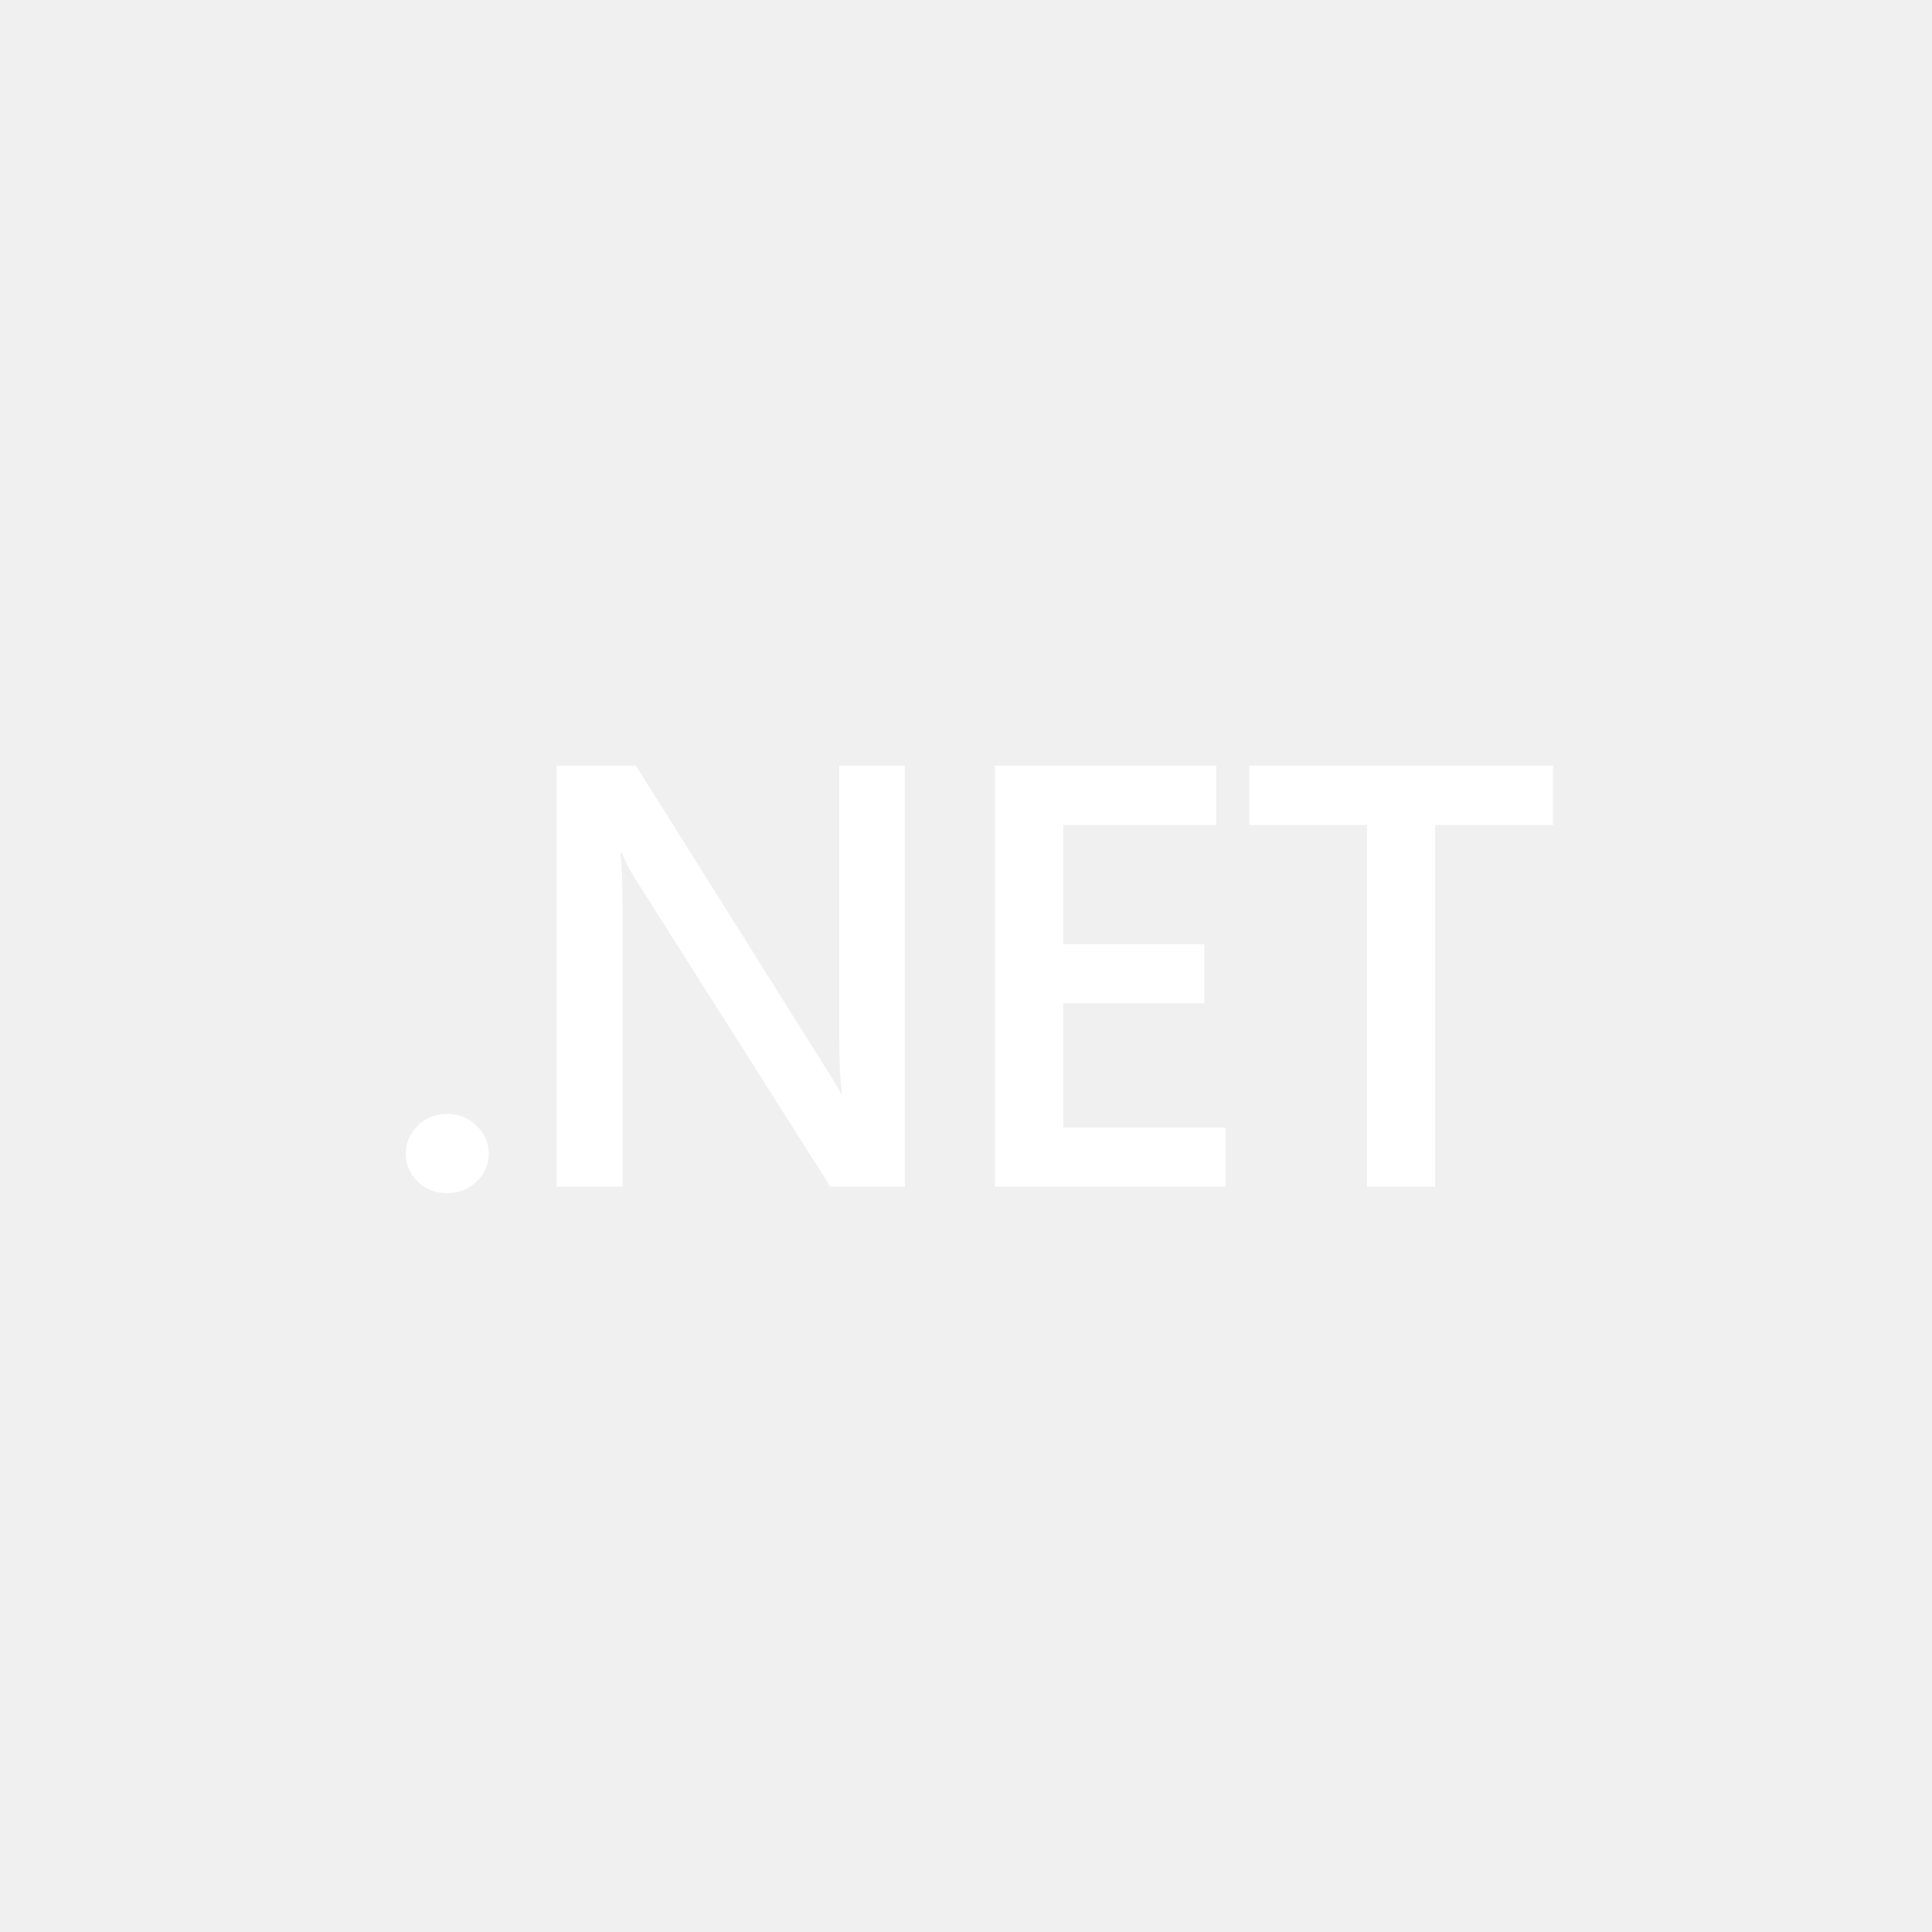
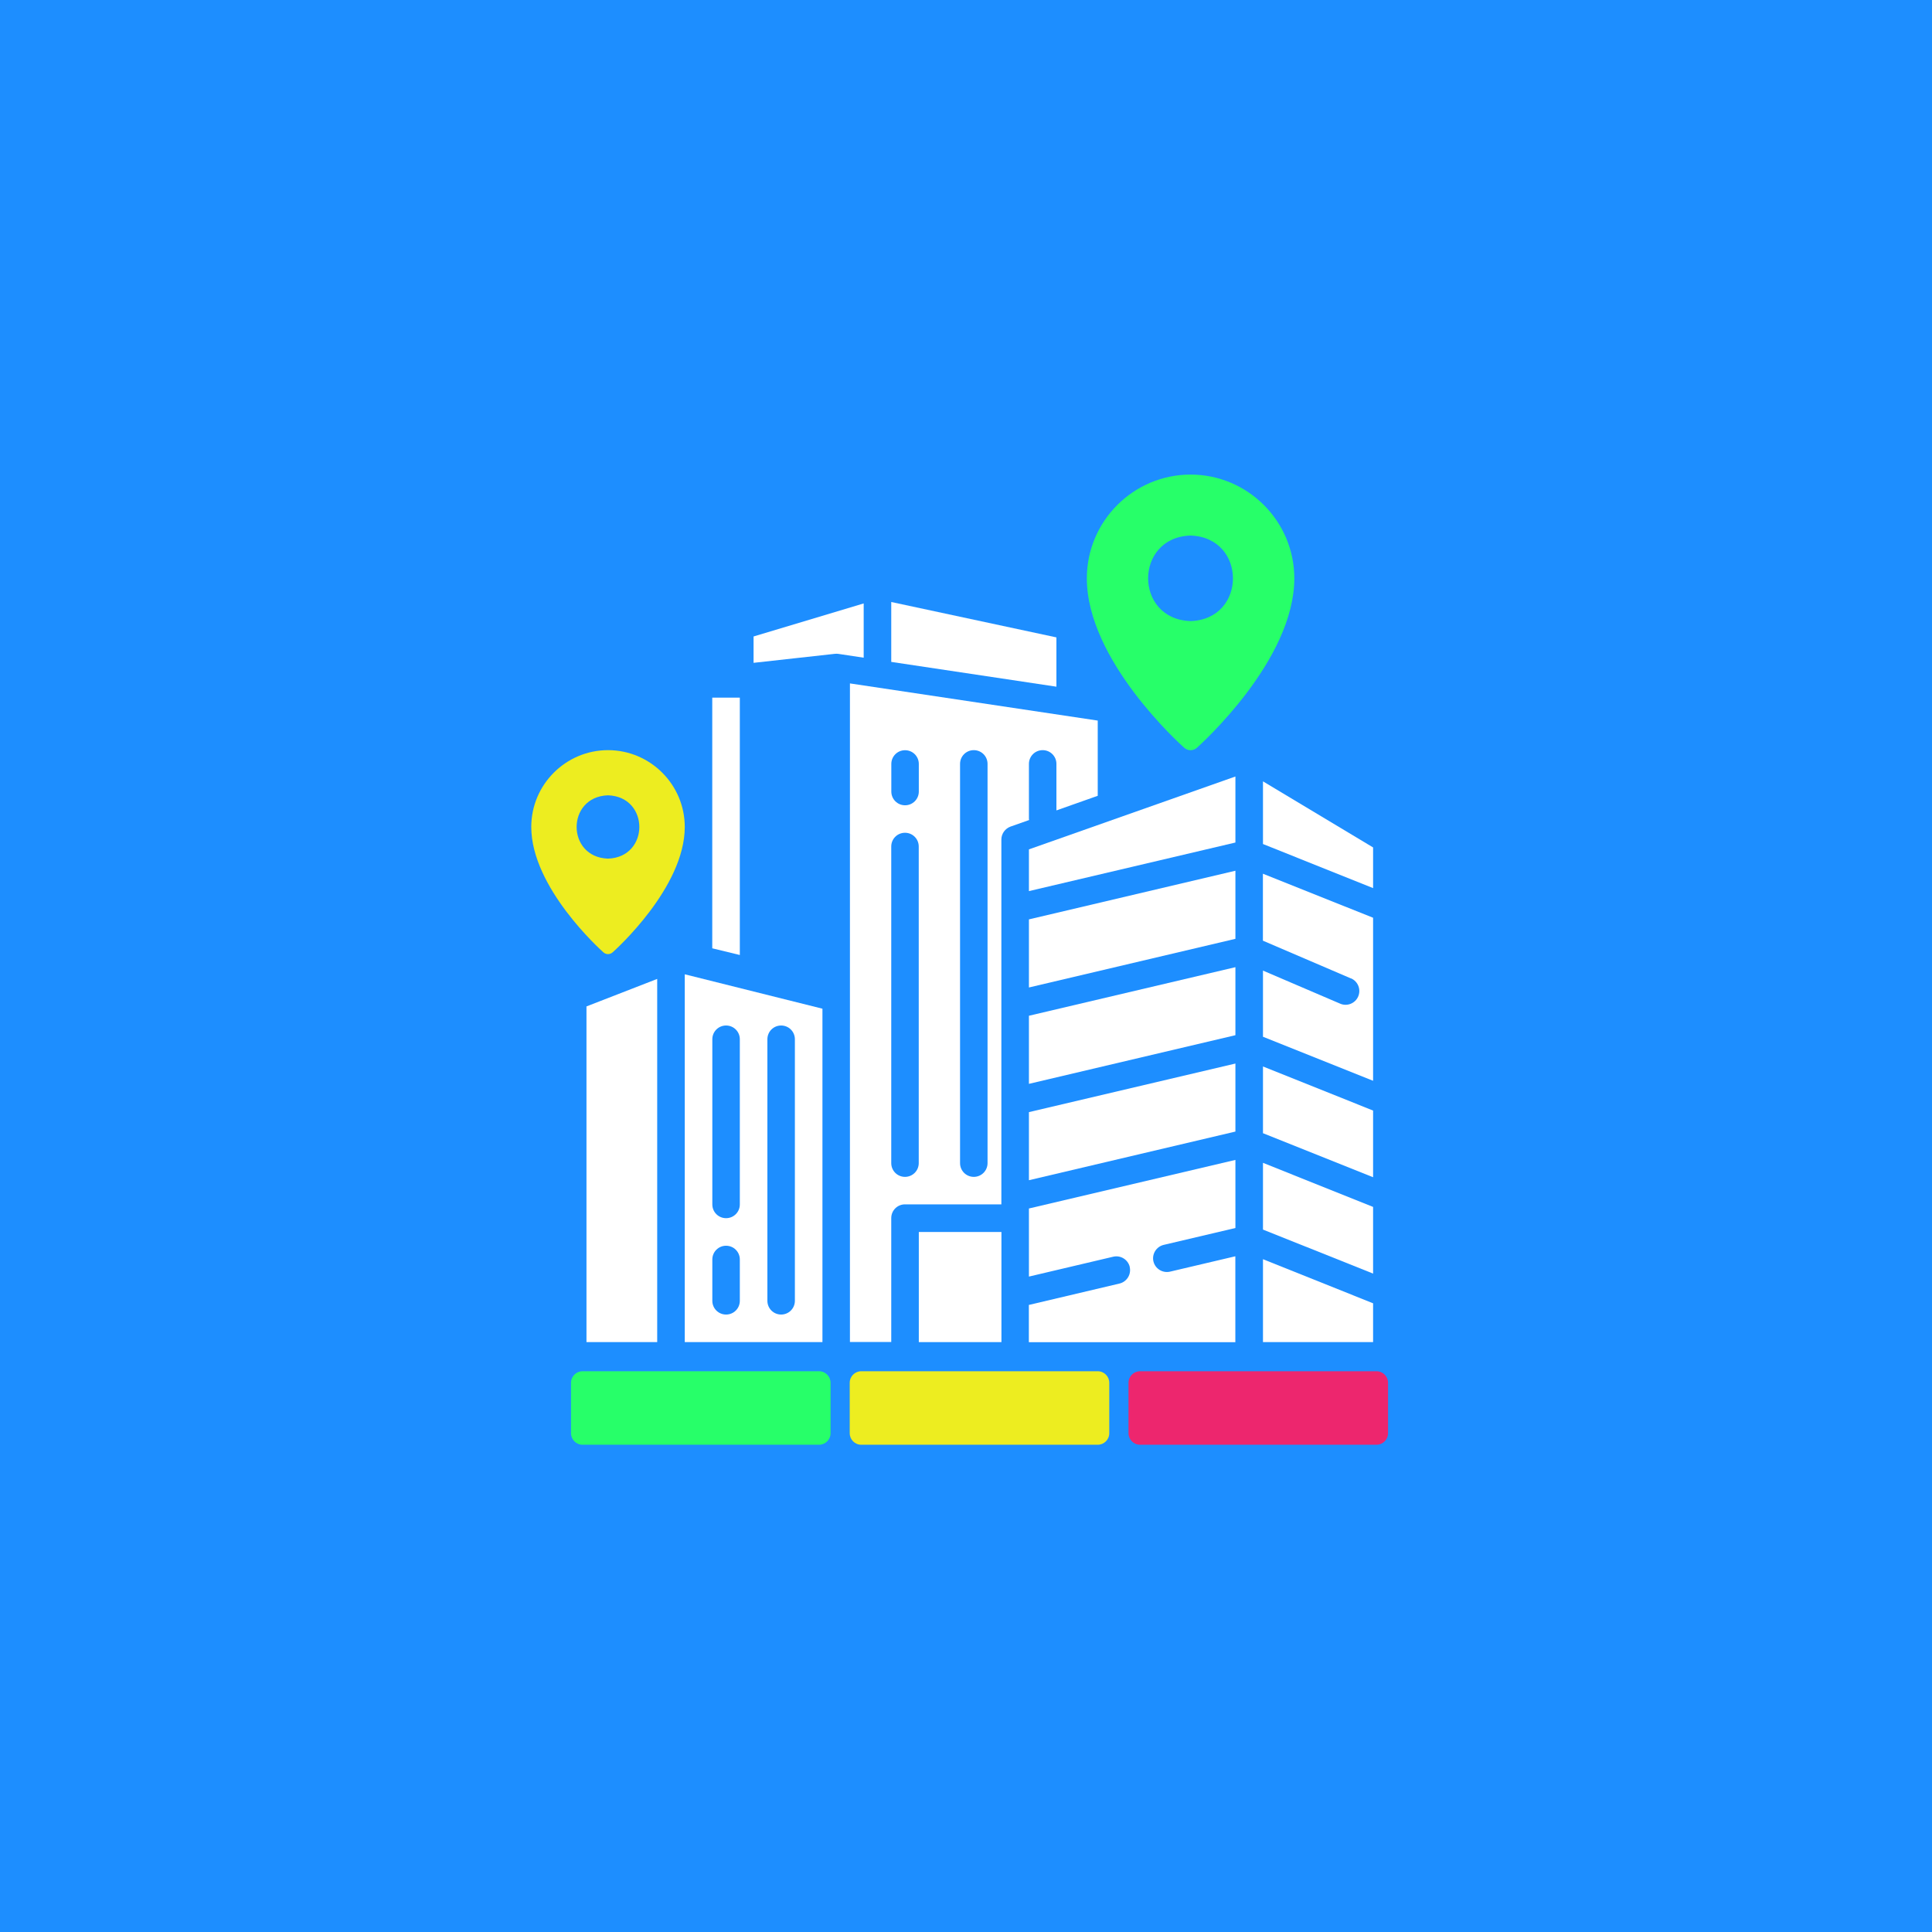
- <svg xmlns="http://www.w3.org/2000/svg" width="456" height="456" viewBox="0 0 456 456" version="1.1" xml:space="preserve" style="fill-rule:evenodd;clip-rule:evenodd;stroke-linejoin:round;stroke-miterlimit:2;">
-   <path d="m 105.5,281.609 c -2.703,0 -5.001,-0.9 -6.893,-2.702 -1.892,-1.848 -2.838,-4.042 -2.838,-6.582 0,-2.587 0.946,-4.804 2.838,-6.652 1.892,-1.848 4.19,-2.772 6.893,-2.772 2.748,0 5.068,0.924 6.96,2.772 1.937,1.848 2.906,4.064 2.906,6.652 0,2.54 -0.968,4.734 -2.906,6.582 -1.892,1.802 -4.212,2.702 -6.96,2.702 z" style="fill:#ffffff;fill-rule:nonzero;stroke-width:0.838" />
-   <path d="M 213.561,280.084 H 195.99 L 149.7,207.054 c -1.171,-1.848 -2.14,-3.765 -2.906,-5.751 h -0.406 c 0.361,2.125 0.541,6.675 0.541,13.65 v 65.132 h -15.543 v -99.36 h 18.719 l 44.737,71.298 c 1.892,2.957 3.109,4.989 3.649,6.098 h 0.27 c -0.45,-2.632 -0.676,-7.09 -0.676,-13.373 v -64.023 h 15.476 z" style="fill:#ffffff;fill-rule:nonzero;stroke-width:0.838" />
-   <path d="m 289.251,280.084 h -54.401 v -99.36 h 52.238 v 13.997 h -36.154 v 28.131 h 33.316 v 13.927 h -33.316 v 29.378 h 38.316 z" style="fill:#ffffff;fill-rule:nonzero;stroke-width:0.838" />
-   <path d="M 366.565,194.721 H 338.722 v 85.363 h -16.084 v -85.363 h -27.775 v -13.997 h 71.701 z" style="fill:#ffffff;fill-rule:nonzero;stroke-width:0.838" />
+ <svg xmlns="http://www.w3.org/2000/svg" id="Layer_1" data-name="Layer 1" viewBox="0 0 229.72 229.72" version="1.1">
+   <defs id="defs4">
+     <style id="style2">
+       .cls-1 { fill: #ed266e; }
+       .cls-2 { fill: #fff; }
+       .cls-3 { fill: #eded20; }
+       .cls-4 { fill: #1d8eff; }
+       .cls-5 { fill: #27ff69; }
+     </style>
+   </defs>
+   <rect class="cls-4" x="-1.36" y="-1.71" width="232.44" height="232.44" id="rect6" />
+   <g id="g68" transform="matrix(0.846896,0,0,0.846896,19.87637,21.01122)">
+     <g id="g12">
+       <rect class="cls-5" x="55.83" y="166.84" width="38.18" height="12.05" rx="2.49" ry="2.49" id="rect8" />
+       <path class="cls-4" d="m 91.52,167.71 c 0.9,0 1.62,0.73 1.62,1.62 v 7.08 c 0,0.9 -0.73,1.62 -1.62,1.62 h -33.2 c -0.9,0 -1.62,-0.73 -1.62,-1.62 v -7.08 c 0,-0.9 0.73,-1.62 1.62,-1.62 h 33.2 m 0,-1.73 h -33.2 c -1.85,0 -3.35,1.5 -3.35,3.35 v 7.08 c 0,1.85 1.5,3.35 3.35,3.35 h 33.2 c 1.85,0 3.35,-1.5 3.35,-3.35 v -7.08 c 0,-1.85 -1.5,-3.35 -3.35,-3.35 z" id="path10" />
+     </g>
+     <g id="g18">
+       <rect class="cls-3" x="94.94" y="166.82" width="38.23" height="12.1" rx="2.51" ry="2.51" id="rect14" />
+       <path class="cls-4" d="m 130.65,167.71 c 0.9,0 1.62,0.73 1.62,1.62 v 7.08 c 0,0.9 -0.73,1.62 -1.62,1.62 h -33.2 c -0.9,0 -1.62,-0.73 -1.62,-1.62 v -7.08 c 0,-0.9 0.73,-1.62 1.62,-1.62 h 33.2 m 0,-1.78 h -33.2 c -1.88,0 -3.4,1.53 -3.4,3.4 v 7.08 c 0,1.88 1.53,3.4 3.4,3.4 h 33.2 c 1.88,0 3.4,-1.53 3.4,-3.4 v -7.08 c 0,-1.88 -1.53,-3.4 -3.4,-3.4 z" id="path16" />
+     </g>
+     <g id="g24">
+       <rect class="cls-1" x="134.07" y="166.82" width="38.23" height="12.1" rx="2.51" ry="2.51" id="rect20" />
+       <path class="cls-4" d="m 169.79,167.71 c 0.9,0 1.62,0.73 1.62,1.62 v 7.08 c 0,0.9 -0.73,1.62 -1.62,1.62 h -33.2 c -0.9,0 -1.62,-0.73 -1.62,-1.62 v -7.08 c 0,-0.9 0.73,-1.62 1.62,-1.62 h 33.2 m 0,-1.78 h -33.2 c -1.88,0 -3.4,1.53 -3.4,3.4 v 7.08 c 0,1.88 1.53,3.4 3.4,3.4 h 33.2 c 1.88,0 3.4,-1.53 3.4,-3.4 v -7.08 c 0,-1.88 -1.53,-3.4 -3.4,-3.4 z" id="path22" />
+     </g>
+     <path class="cls-5" d="m 143.68,41.82 c 8.03,0 14.57,6.54 14.57,14.57 0,11.5 -13.13,23.29 -13.68,23.79 -0.51,0.45 -1.27,0.45 -1.77,0 -0.56,-0.49 -13.68,-12.29 -13.68,-23.79 0,-8.03 6.54,-14.57 14.57,-14.57 z m 0,20.57 c 7.94,-0.25 7.94,-11.75 0,-12.01 -7.94,0.25 -7.94,11.75 0,12.01 z" id="path26" />
+     <path class="cls-3" d="m 61.89,80.51 c 5.94,0 10.78,4.84 10.78,10.78 0,8.51 -9.72,17.24 -10.12,17.6 -0.38,0.34 -0.94,0.34 -1.31,0 -0.41,-0.37 -10.12,-9.09 -10.12,-17.6 0,-5.94 4.84,-10.78 10.78,-10.78 v 0 z m 0,15.23 c 5.87,-0.19 5.87,-8.7 0,-8.89 -5.87,0.19 -5.87,8.7 0,8.89 z" id="path28" />
+     <g id="g66">
+       <g id="g62">
+         <polygon class="cls-2" points="120.99,104.27 149.98,97.44 149.98,107 120.99,113.83 " id="polygon30" />
+         <polygon class="cls-2" points="120.99,117.8 149.98,110.98 149.98,120.53 120.99,127.36 " id="polygon32" />
+         <path class="cls-2" d="m 135.15,153.07 c -0.25,-1.04 -1.29,-1.68 -2.32,-1.44 l -11.84,2.79 v -9.56 l 28.99,-6.82 v 9.56 l -10.07,2.37 c -1.04,0.25 -1.68,1.29 -1.44,2.32 0.25,1.04 1.29,1.67 2.32,1.44 l 9.18,-2.16 v 12.06 h -28.99 v -5.23 l 12.72,-3 c 1.04,-0.25 1.68,-1.29 1.44,-2.32 z" id="path34" />
+         <polygon class="cls-2" points="120.99,94.44 149.98,84.21 149.98,93.48 120.99,100.3 " id="polygon36" />
+         <polygon class="cls-2" points="120.99,131.33 149.98,124.51 149.98,134.06 120.99,140.89 " id="polygon38" />
+         <polygon class="cls-2" points="153.85,84.89 169.31,94.17 169.31,99.88 153.85,93.69 " id="polygon40" />
+         <polygon class="cls-2" points="169.31,163.62 153.85,163.62 153.85,151.98 169.31,158.17 " id="polygon42" />
+         <polygon class="cls-2" points="101.66,59.71 124.85,64.68 124.85,71.6 101.66,68.12 " id="polygon44" />
+         <rect class="cls-2" x="105.53" y="148.16" width="11.6" height="15.46" id="rect46" />
+         <polygon class="cls-2" points="169.31,140.47 153.85,134.29 153.85,124.92 169.31,131.11 " id="polygon48" />
+         <polygon class="cls-2" points="169.31,154 153.85,147.82 153.85,138.45 169.31,144.64 " id="polygon50" />
+         <path class="cls-2" d="m 166.2,112.56 -12.36,-5.3 v -9.4 c 0,0 15.47,6.18 15.47,6.18 v 22.89 l -15.46,-6.18 v -9.29 l 10.83,4.64 c 0.98,0.43 2.12,-0.03 2.54,-1.01 0.42,-0.98 -0.03,-2.12 -1.01,-2.54 z" id="path52" />
+         <polygon class="cls-2" points="68.8,163.62 58.87,163.62 58.87,116.49 68.8,112.63 " id="polygon54" />
+         <path class="cls-2" d="m 82.33,64.55 15.46,-4.64 v 7.62 l -3.58,-0.54 c -0.16,-0.02 -0.33,-0.02 -0.5,0 l -11.38,1.26 z" id="path56" />
+         <path class="cls-2" d="M 92,163.62 H 72.67 V 111.98 L 92,116.81 Z M 80.4,121.1 c 0,-1.07 -0.86,-1.93 -1.93,-1.93 -1.07,0 -1.93,0.86 -1.93,1.93 v 23.19 c 0,1.07 0.86,1.93 1.93,1.93 1.07,0 1.93,-0.86 1.93,-1.93 z m 0,30.92 c 0,-1.07 -0.86,-1.93 -1.93,-1.93 -1.07,0 -1.93,0.86 -1.93,1.93 v 5.8 c 0,1.07 0.86,1.93 1.93,1.93 1.07,0 1.93,-0.86 1.93,-1.93 z m 7.73,-30.92 c 0,-1.07 -0.86,-1.93 -1.93,-1.93 -1.07,0 -1.93,0.86 -1.93,1.93 v 36.72 c 0,1.07 0.86,1.93 1.93,1.93 1.07,0 1.93,-0.86 1.93,-1.93 z" id="path58" />
+         <path class="cls-2" d="m 130.65,76.37 v 10.55 l -5.8,2.05 v -6.53 c 0,-1.07 -0.86,-1.93 -1.93,-1.93 -1.07,0 -1.93,0.86 -1.93,1.93 v 7.73 c 0,0.05 0.03,0.1 0.03,0.15 l -2.61,0.92 c -0.77,0.28 -1.29,1.01 -1.29,1.82 v 51.22 h -13.53 c -1.07,0 -1.93,0.86 -1.93,1.93 v 17.39 h -5.8 V 71.14 c 0,0 34.8,5.22 34.8,5.22 z m -19.33,62.12 c 0,1.07 0.86,1.93 1.93,1.93 1.07,0 1.93,-0.86 1.93,-1.93 V 82.44 c 0,-1.07 -0.86,-1.93 -1.93,-1.93 -1.07,0 -1.93,0.86 -1.93,1.93 z m -5.79,-56.04 c 0,-1.07 -0.86,-1.93 -1.93,-1.93 -1.07,0 -1.93,0.86 -1.93,1.93 v 3.87 c 0,1.07 0.86,1.93 1.93,1.93 1.07,0 1.93,-0.86 1.93,-1.93 z m -3.87,56.04 c 0,1.07 0.86,1.93 1.93,1.93 1.07,0 1.93,-0.86 1.93,-1.93 V 94.04 c 0,-1.07 -0.86,-1.93 -1.93,-1.93 -1.07,0 -1.93,0.86 -1.93,1.93 z" id="path60" />
+       </g>
+       <polygon class="cls-2" points="76.53,108.33 80.4,109.27 80.4,73.14 76.53,73.14 " id="polygon64" />
+     </g>
+   </g>
</svg>
